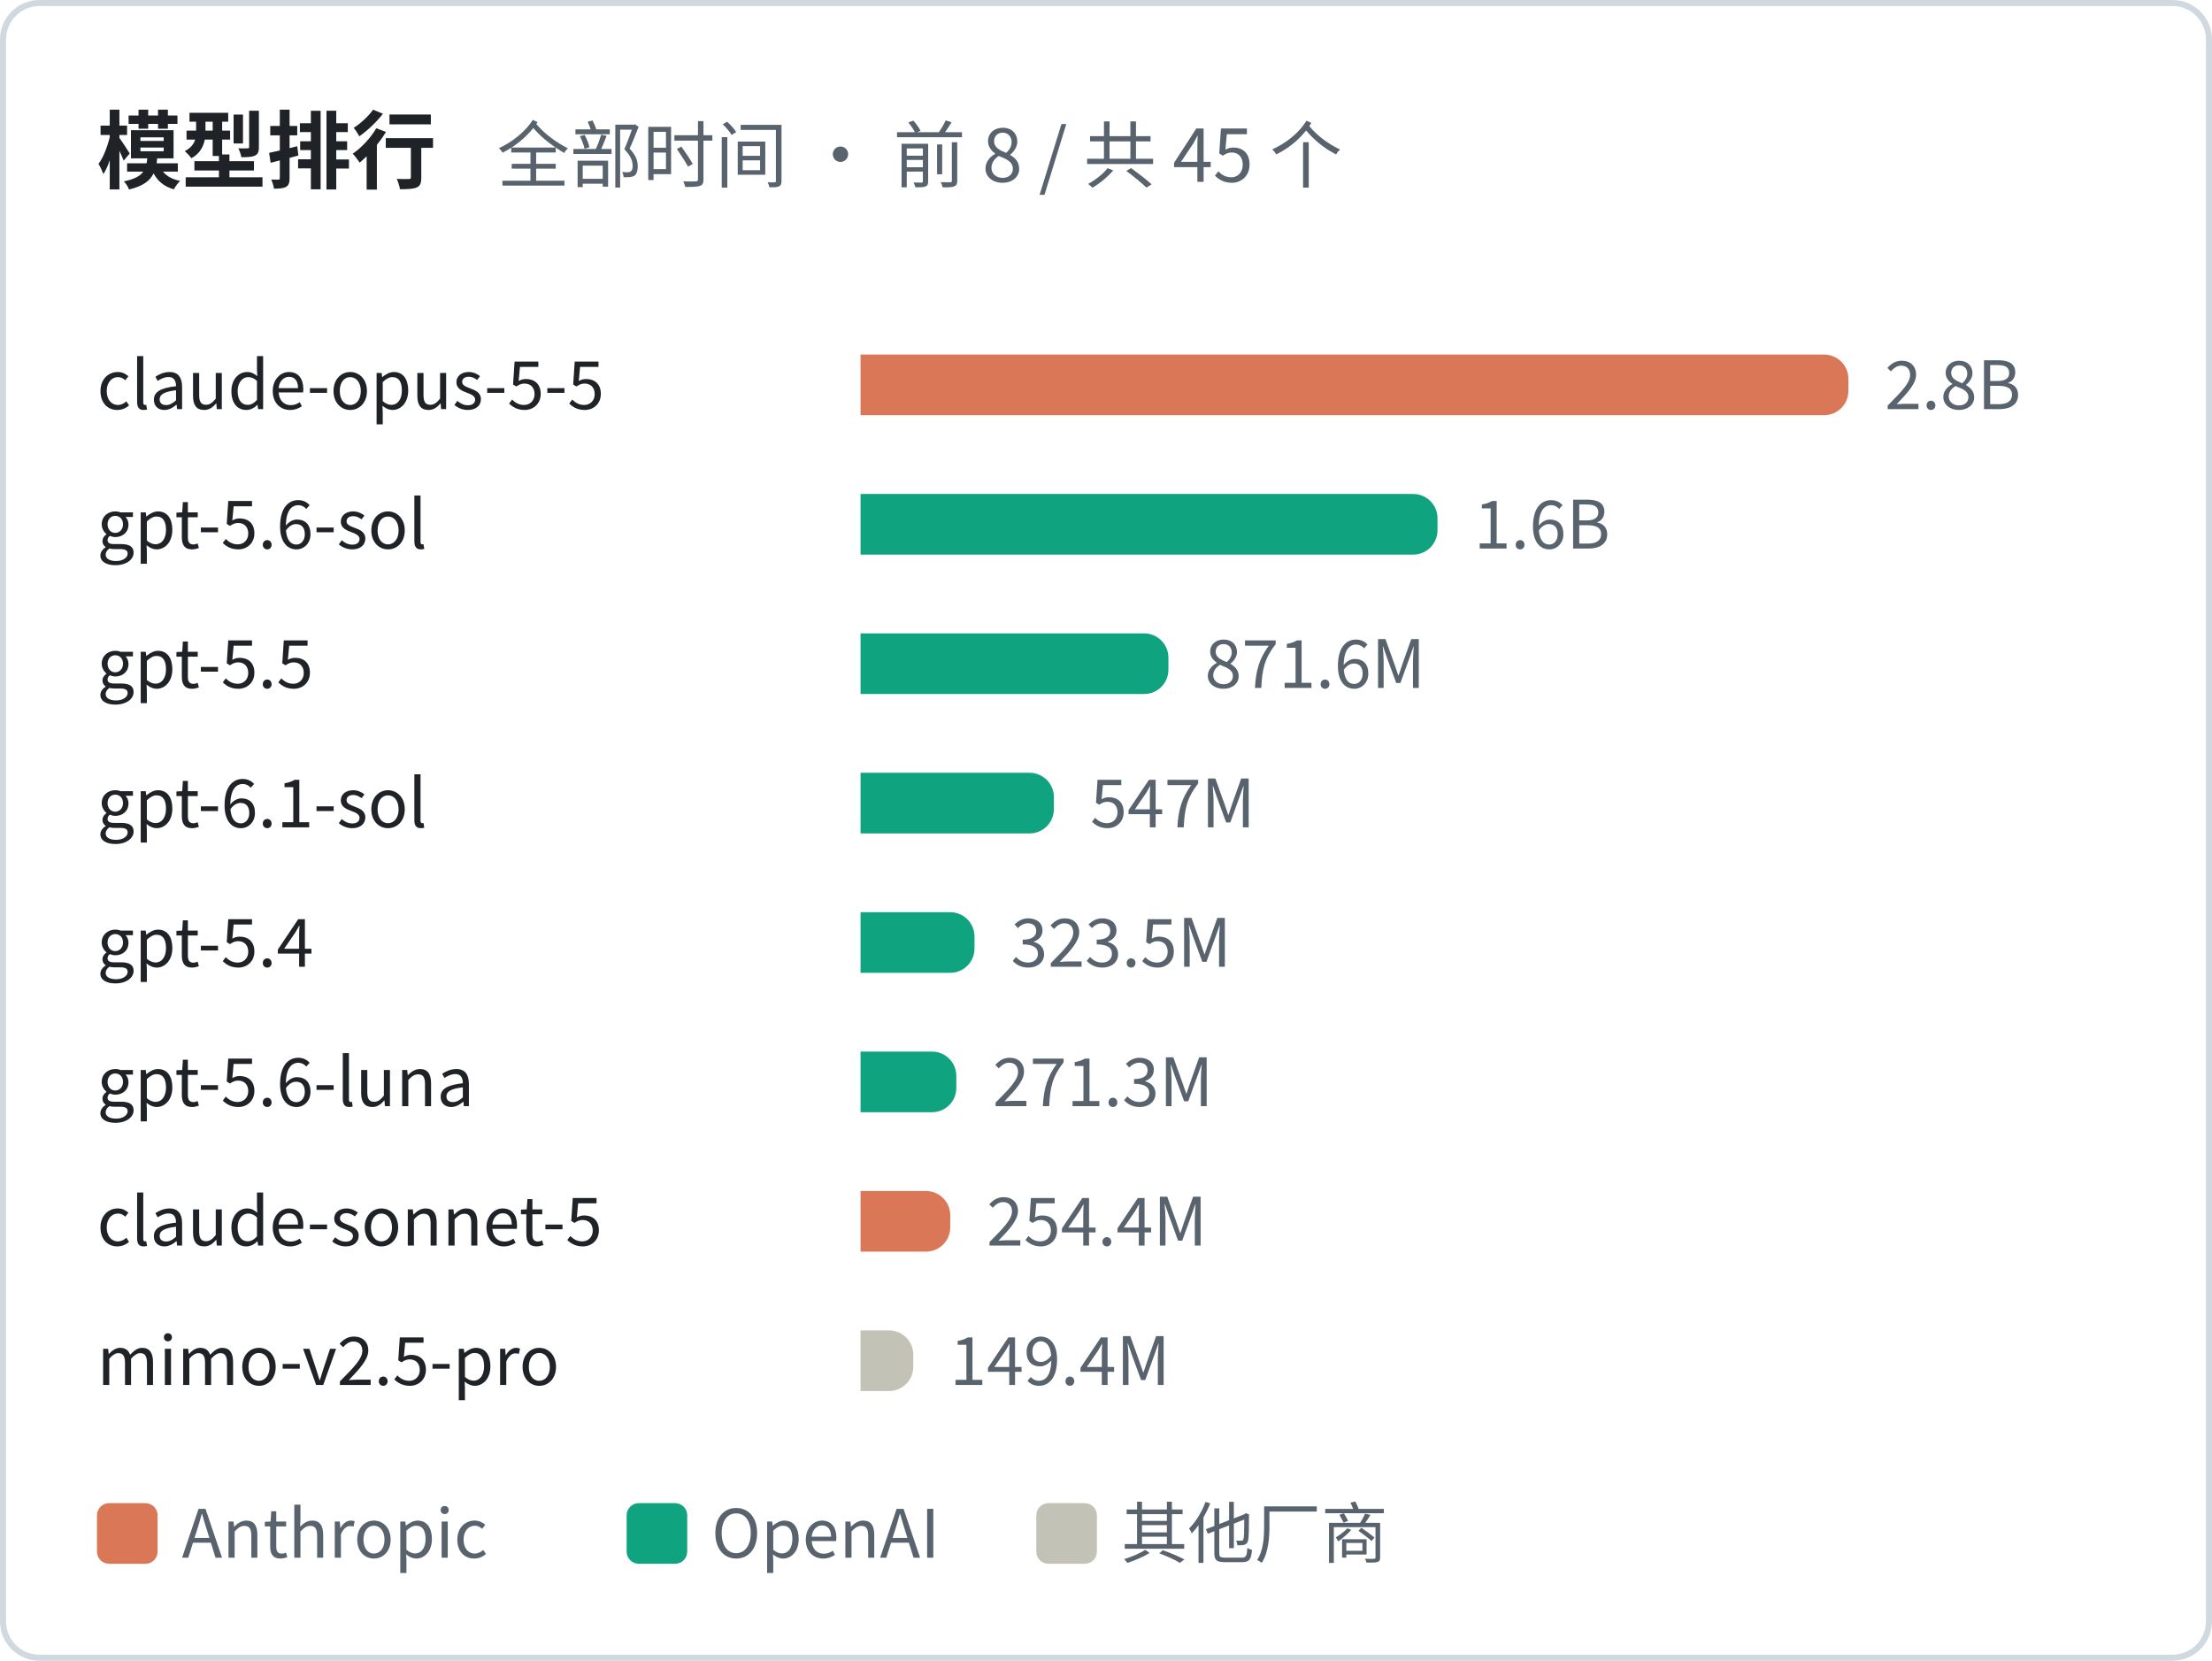
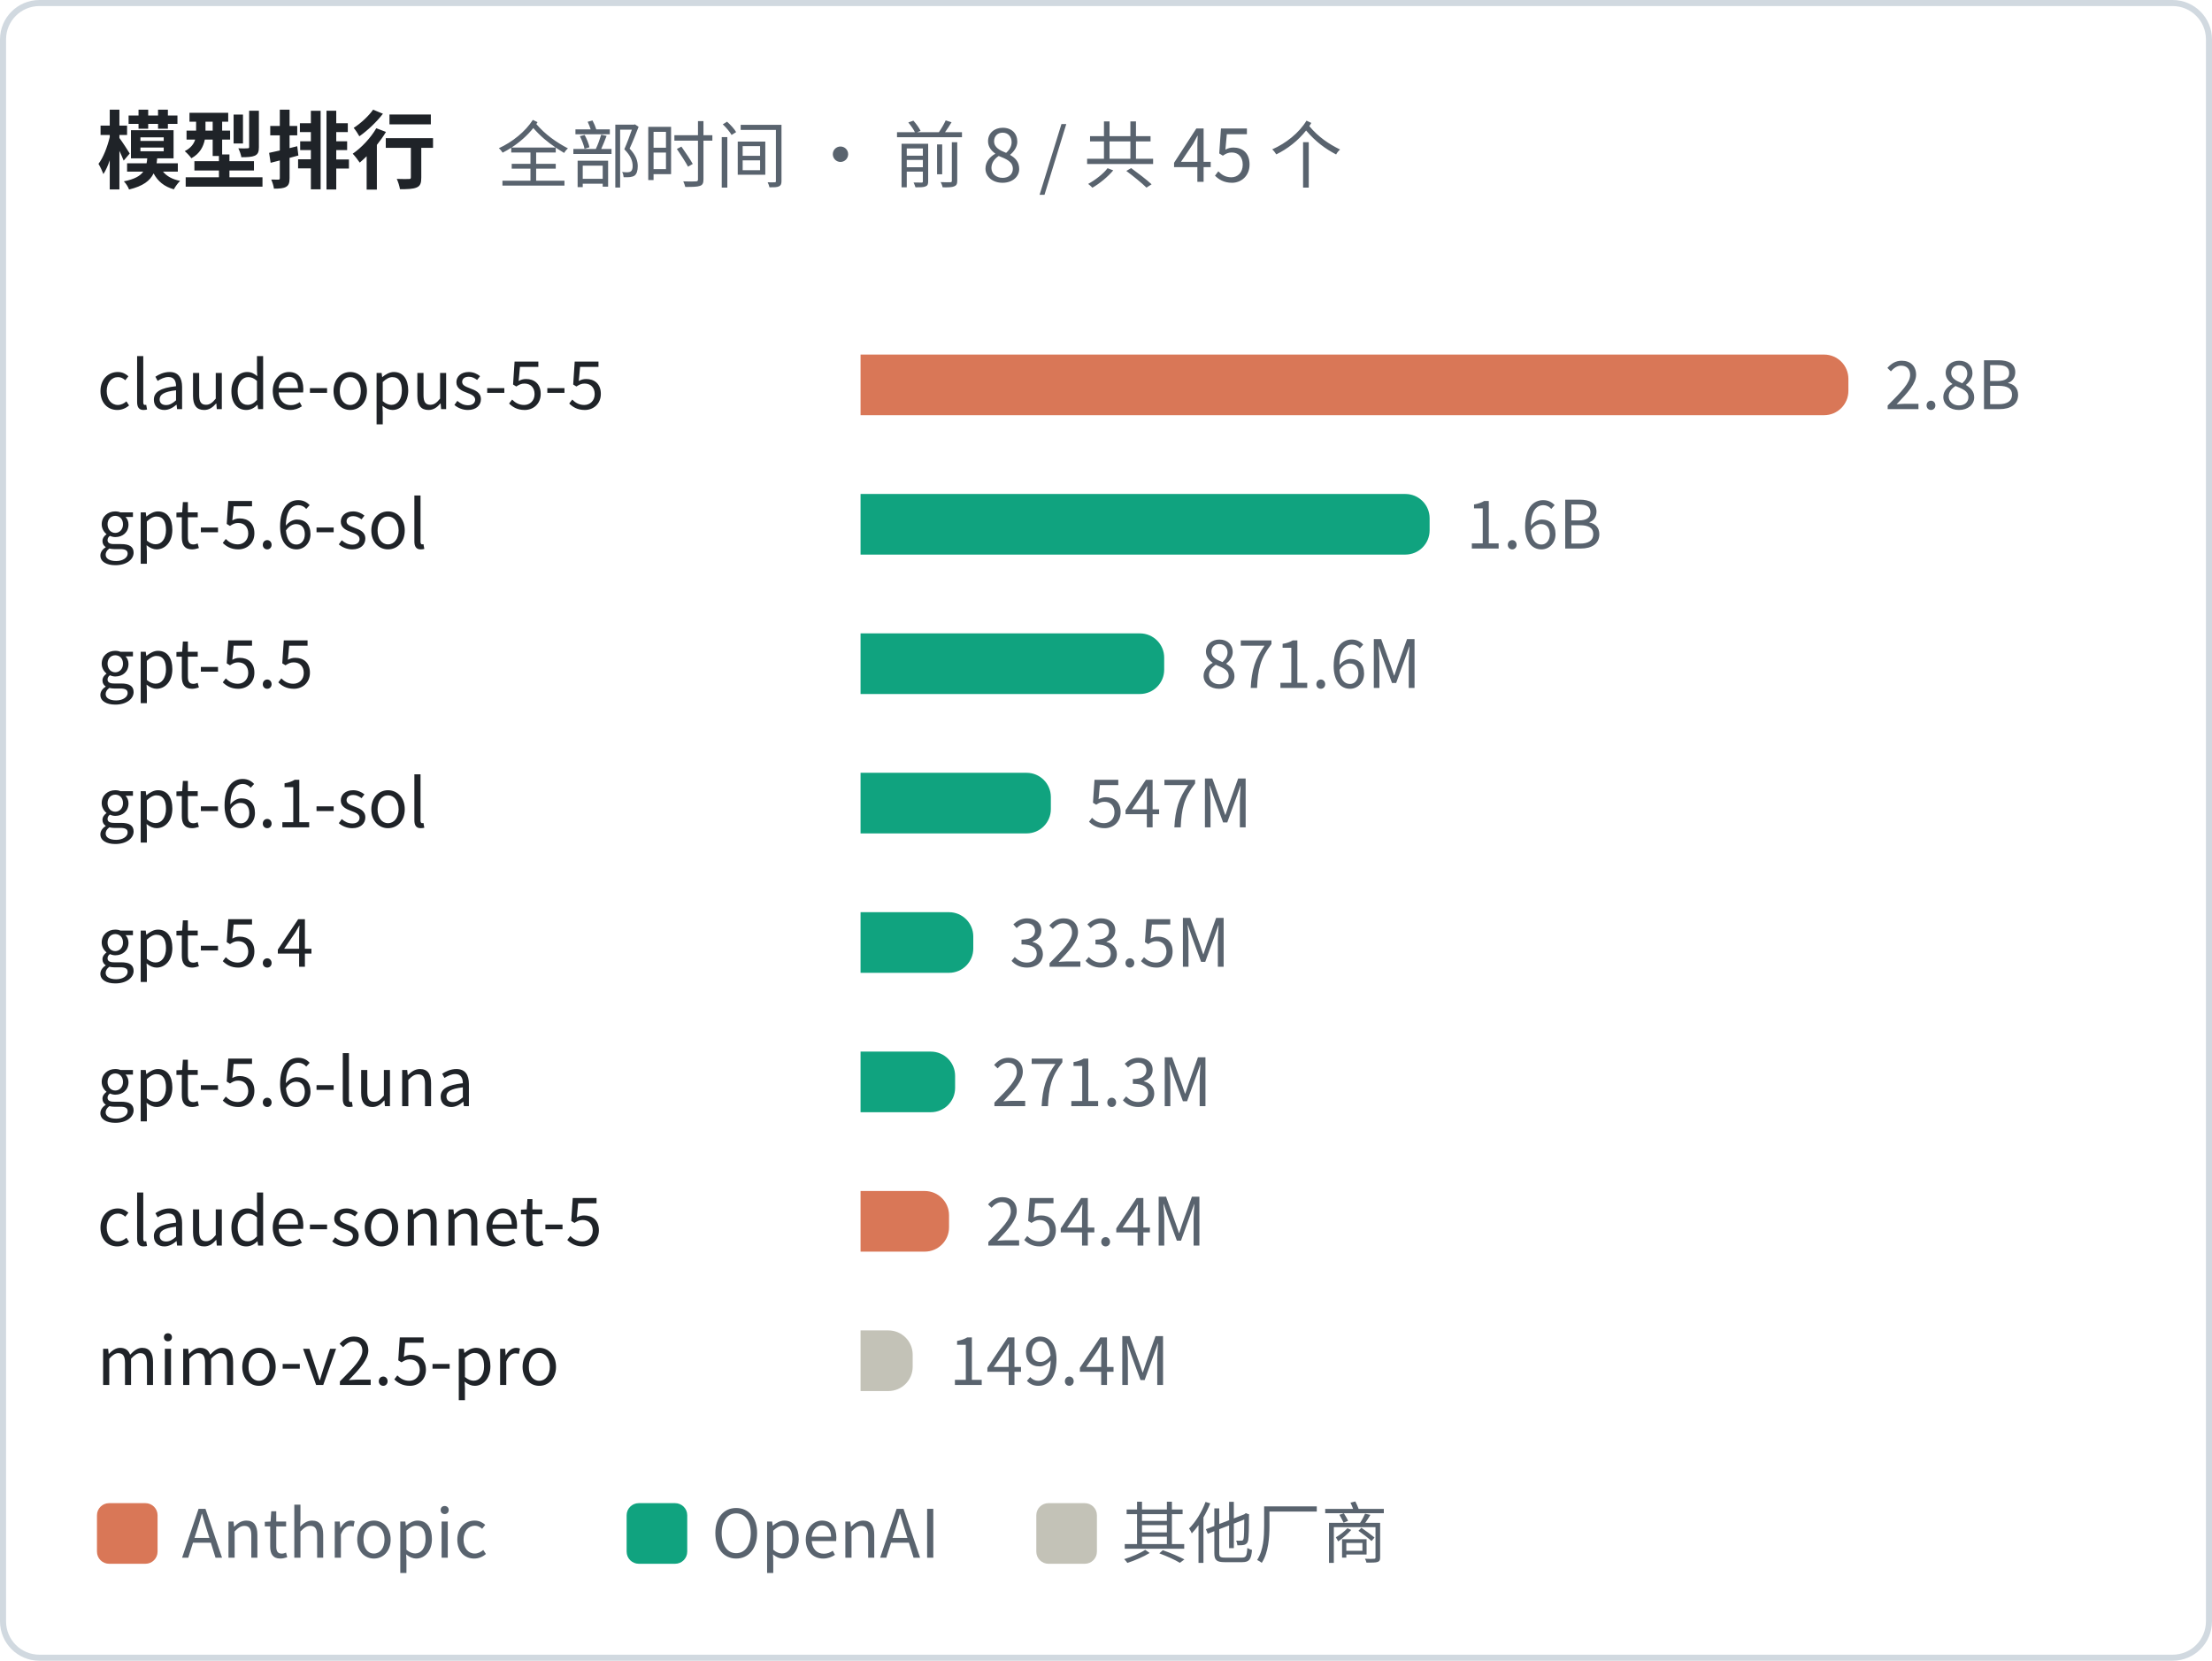
<svg xmlns="http://www.w3.org/2000/svg" width="365" height="274" viewBox="0 0 365 274" font-family="system-ui, -apple-system, 'Segoe UI', 'PingFang SC', 'Microsoft YaHei', 'Noto Sans CJK SC', sans-serif">
  <rect x="0.5" y="0.5" width="364" height="273" rx="6" fill="none" stroke="#d1d9e0" />
  <text x="16" y="30" font-size="14" font-weight="600" fill="#1f2328">模型排行<tspan dx="10" font-size="12" font-weight="400" fill="#59636e">全部时间 · 前 8 / 共 45 个</tspan>
  </text>
  <path d="M142 58.5 h159.0 a4.0 4.0 0 0 1 4.0 4.0 v2.0 a4.0 4.0 0 0 1 -4.0 4.0 h-159.0 z" fill="#d97757" />
  <text x="16" y="67.5" font-size="11" fill="#1f2328">claude-opus-5-5</text>
  <text x="311.0" y="67.5" font-size="11" fill="#59636e">2.8B</text>
-   <path d="M142 81.5 h91.2 a4.0 4.0 0 0 1 4.0 4.0 v2.0 a4.0 4.0 0 0 1 -4.0 4.0 h-91.2 z" fill="#10a37f" />
+   <path d="M142 81.5 h89.9 a4.0 4.0 0 0 1 4.0 4.0 v2.0 a4.0 4.0 0 0 1 -4.0 4.0 h-89.9 z" fill="#10a37f" />
  <text x="16" y="90.5" font-size="11" fill="#1f2328">gpt-5.6-sol</text>
-   <text x="243.2" y="90.5" font-size="11" fill="#59636e">1.6B</text>
-   <path d="M142 104.5 h46.8 a4.0 4.0 0 0 1 4.0 4.0 v2.0 a4.0 4.0 0 0 1 -4.0 4.0 h-46.8 z" fill="#10a37f" />
+   <text x="241.9" y="90.5" font-size="11" fill="#59636e">1.6B</text>
+   <path d="M142 104.5 h46.1 a4.0 4.0 0 0 1 4.0 4.0 v2.0 a4.0 4.0 0 0 1 -4.0 4.0 h-46.1 z" fill="#10a37f" />
  <text x="16" y="113.5" font-size="11" fill="#1f2328">gpt-5.5</text>
-   <text x="198.8" y="113.5" font-size="11" fill="#59636e">871.6M</text>
-   <path d="M142 127.5 h27.9 a4.0 4.0 0 0 1 4.0 4.0 v2.0 a4.0 4.0 0 0 1 -4.0 4.0 h-27.9 z" fill="#10a37f" />
+   <text x="198.1" y="113.5" font-size="11" fill="#59636e">871.6M</text>
+   <path d="M142 127.5 h27.4 a4.0 4.0 0 0 1 4.0 4.0 v2.0 a4.0 4.0 0 0 1 -4.0 4.0 h-27.4 z" fill="#10a37f" />
  <text x="16" y="136.5" font-size="11" fill="#1f2328">gpt-6.1-sol</text>
-   <text x="179.9" y="136.5" font-size="11" fill="#59636e">547M</text>
-   <path d="M142 150.5 h14.8 a4.0 4.0 0 0 1 4.0 4.0 v2.0 a4.0 4.0 0 0 1 -4.0 4.0 h-14.8 z" fill="#10a37f" />
+   <text x="179.4" y="136.5" font-size="11" fill="#59636e">547M</text>
+   <path d="M142 150.5 h14.6 a4.0 4.0 0 0 1 4.0 4.0 v2.0 a4.0 4.0 0 0 1 -4.0 4.0 h-14.6 z" fill="#10a37f" />
  <text x="16" y="159.5" font-size="11" fill="#1f2328">gpt-5.4</text>
-   <text x="166.8" y="159.5" font-size="11" fill="#59636e">323.5M</text>
-   <path d="M142 173.5 h11.8 a4.0 4.0 0 0 1 4.0 4.0 v2.0 a4.0 4.0 0 0 1 -4.0 4.0 h-11.8 z" fill="#10a37f" />
+   <text x="166.6" y="159.5" font-size="11" fill="#59636e">323.5M</text>
+   <path d="M142 173.5 h11.6 a4.0 4.0 0 0 1 4.0 4.0 v2.0 a4.0 4.0 0 0 1 -4.0 4.0 h-11.6 z" fill="#10a37f" />
  <text x="16" y="182.5" font-size="11" fill="#1f2328">gpt-5.6-luna</text>
-   <text x="163.8" y="182.5" font-size="11" fill="#59636e">271.3M</text>
-   <path d="M142 196.5 h10.8 a4.0 4.0 0 0 1 4.0 4.0 v2.0 a4.0 4.0 0 0 1 -4.0 4.0 h-10.8 z" fill="#d97757" />
+   <text x="163.6" y="182.5" font-size="11" fill="#59636e">271.3M</text>
+   <path d="M142 196.5 h10.6 a4.0 4.0 0 0 1 4.0 4.0 v2.0 a4.0 4.0 0 0 1 -4.0 4.0 h-10.6 z" fill="#d97757" />
  <text x="16" y="205.5" font-size="11" fill="#1f2328">claude-sonnet-5</text>
-   <text x="162.8" y="205.5" font-size="11" fill="#59636e">254.4M</text>
-   <path d="M142 219.5 h4.7 a4.0 4.0 0 0 1 4.0 4.0 v2.0 a4.0 4.0 0 0 1 -4.0 4.0 h-4.7 z" fill="#c3c2b7" />
+   <text x="162.6" y="205.5" font-size="11" fill="#59636e">254.4M</text>
+   <path d="M142 219.5 h4.6 a4.0 4.0 0 0 1 4.0 4.0 v2.0 a4.0 4.0 0 0 1 -4.0 4.0 h-4.6 z" fill="#c3c2b7" />
  <text x="16" y="228.5" font-size="11" fill="#1f2328">mimo-v2.5-pro</text>
-   <text x="156.7" y="228.5" font-size="11" fill="#59636e">149.4M</text>
+   <text x="156.6" y="228.5" font-size="11" fill="#59636e">149.4M</text>
  <rect x="16.0" y="248" width="10" height="10" rx="2" fill="#d97757" />
  <text x="30.0" y="257" font-size="11" fill="#59636e">Anthropic</text>
  <rect x="103.4" y="248" width="10" height="10" rx="2" fill="#10a37f" />
  <text x="117.4" y="257" font-size="11" fill="#59636e">OpenAI</text>
  <rect x="171.0" y="248" width="10" height="10" rx="2" fill="#c3c2b7" />
  <text x="185.0" y="257" font-size="11" fill="#59636e">其他厂商</text>
</svg>
